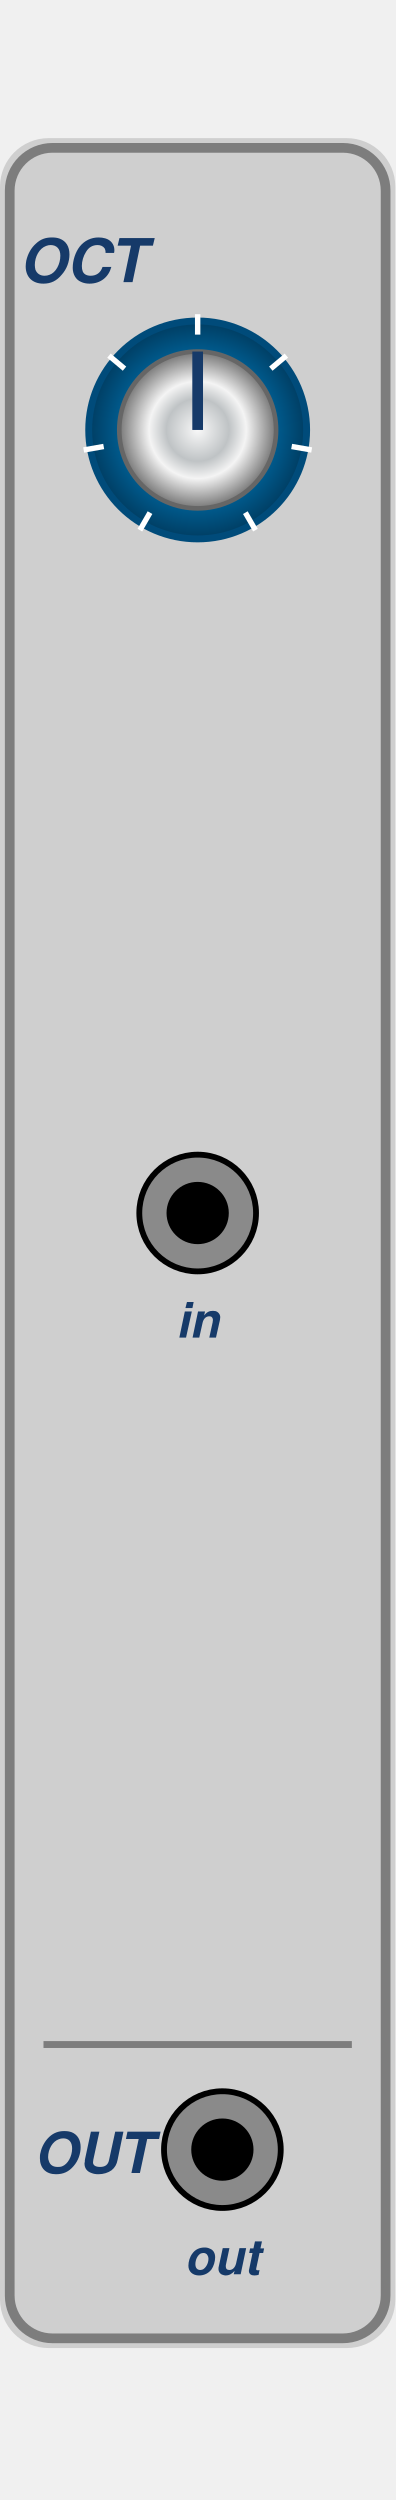
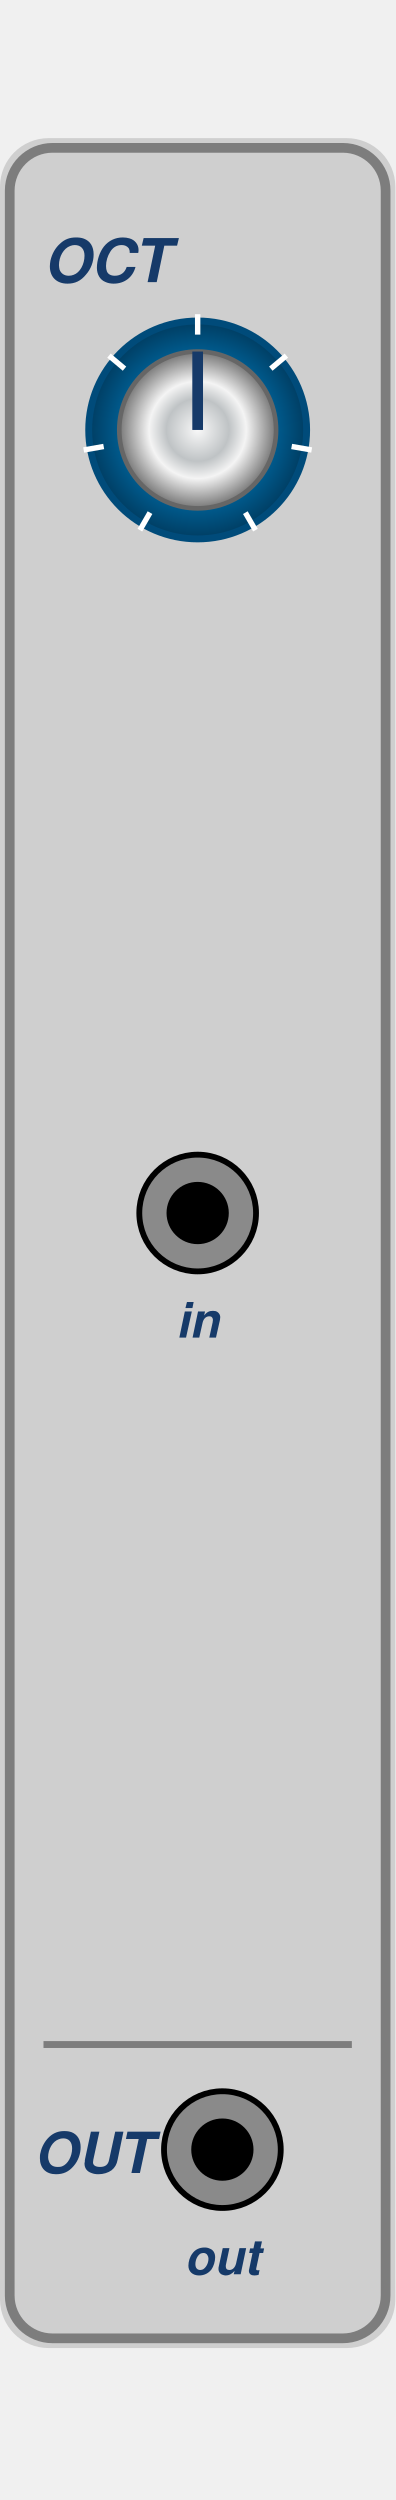
<svg xmlns="http://www.w3.org/2000/svg" width="20.32mm" height="128.5mm" viewBox="3.9 0 20.32 128.5" font-family="Arial Narrow, Helvetica, Arial, sans-serif">
  <defs>
    <linearGradient id="metalStripV" x1="0" y1="0" x2="1" y2="0">
      <stop offset="0" stop-color="#f8f8f8" />
      <stop offset="0.45" stop-color="#d8dbdd" />
      <stop offset="0.7" stop-color="#f4f4f4" />
      <stop offset="1" stop-color="#9a9a9a" />
    </linearGradient>
    <linearGradient id="metalStripH" x1="0" y1="0" x2="0" y2="1">
      <stop offset="0" stop-color="#f8f8f8" />
      <stop offset="0.45" stop-color="#d8dbdd" />
      <stop offset="0.7" stop-color="#f4f4f4" />
      <stop offset="1" stop-color="#9a9a9a" />
    </linearGradient>
    <radialGradient id="metalDisc">
      <stop offset="0" stop-color="#f8f8f8" />
      <stop offset="0.45" stop-color="#d8dbdd" />
      <stop offset="0.7" stop-color="#f4f4f4" />
      <stop offset="1" stop-color="#9a9a9a" />
    </radialGradient>
    <radialGradient id="blueRing">
      <stop offset="0" stop-color="#1688cc" />
      <stop offset="0.55" stop-color="#006da8" />
      <stop offset="1" stop-color="#003d62" />
    </radialGradient>
    <radialGradient id="orangeRing">
      <stop offset="0" stop-color="#f2953a" />
      <stop offset="0.55" stop-color="#d06b00" />
      <stop offset="1" stop-color="#6f3800" />
    </radialGradient>
    <radialGradient id="greenRing">
      <stop offset="0" stop-color="#3ec06a" />
      <stop offset="0.55" stop-color="#149146" />
      <stop offset="1" stop-color="#0a4a24" />
    </radialGradient>
    <radialGradient id="purpleRing">
      <stop offset="0" stop-color="#a07ae0" />
      <stop offset="0.55" stop-color="#7548c0" />
      <stop offset="1" stop-color="#3d2268" />
    </radialGradient>
    <radialGradient id="blueDial">
      <stop offset="0" stop-color="#1d79b7" />
      <stop offset="0.6" stop-color="#00639a" />
      <stop offset="1" stop-color="#00456e" />
    </radialGradient>
    <radialGradient id="knobCap">
      <stop offset="0" stop-color="#f8f8f8" />
      <stop offset="0.4" stop-color="#bfc3c5" />
      <stop offset="0.62" stop-color="#f4f4f4" />
      <stop offset="1" stop-color="#777777" />
    </radialGradient>
    <radialGradient id="redLed">
      <stop offset="0" stop-color="#ff4a4a" />
      <stop offset="0.55" stop-color="#d00000" />
      <stop offset="1" stop-color="#650000" />
    </radialGradient>
    <radialGradient id="greenLed">
      <stop offset="0" stop-color="#5cf07a" />
      <stop offset="0.55" stop-color="#12a531" />
      <stop offset="1" stop-color="#054d15" />
    </radialGradient>
    <radialGradient id="orangeLed">
      <stop offset="0" stop-color="#ffbf5c" />
      <stop offset="0.55" stop-color="#ef7d00" />
      <stop offset="1" stop-color="#7a3a00" />
    </radialGradient>
  </defs>
  <g transform="translate(3.9 7.0994)">
    <rect x="0" y="0" width="20.32" height="113.591" rx="2.5" fill="#cfcfcf" />
    <rect x="0.5" y="0.5" width="19.32" height="112.591" rx="2.2" fill="none" stroke="#7d7d7d" stroke-width="0.5" />
-     <text x="4.251" y="7.4" font-size="3.106" font-weight="700" font-style="italic" fill="#163a69" text-anchor="middle" font-family="Arial Narrow, Helvetica, Arial, sans-serif">OCT</text>
+     <text x="2.235" y="7.4" font-size="3.106" font-weight="700" font-style="italic" fill="#163a69" text-anchor="start" font-family="Arial Narrow, Helvetica, Arial, sans-serif">OCT</text>
    <g data-wcoast-param="octave" data-wcoast-cx="10.16" data-wcoast-cy="15" data-wcoast-angle-min="-150" data-wcoast-angle-max="150">
      <circle cx="10.16" cy="15" r="5.6" fill="url(#blueRing)" stroke="#004b7a" stroke-width="0.355" />
      <circle cx="10.16" cy="15" r="4.03" fill="url(#knobCap)" stroke="#666666" stroke-width="0.237" />
      <g data-wcoast-role="indicator">
        <line x1="7.71" y1="19.25" x2="7.19" y2="20.15" stroke="#ffffff" stroke-width="0.278" />
        <line x1="5.33" y1="15.85" x2="4.30" y2="16.03" stroke="#ffffff" stroke-width="0.278" />
        <line x1="6.40" y1="11.85" x2="5.60" y2="11.18" stroke="#ffffff" stroke-width="0.278" />
        <line x1="10.16" y1="10.10" x2="10.16" y2="9.05" stroke="#ffffff" stroke-width="0.278" />
        <line x1="13.92" y1="11.85" x2="14.72" y2="11.18" stroke="#ffffff" stroke-width="0.278" />
        <line x1="14.99" y1="15.85" x2="16.02" y2="16.03" stroke="#ffffff" stroke-width="0.278" />
        <line x1="12.61" y1="19.25" x2="13.13" y2="20.15" stroke="#ffffff" stroke-width="0.278" />
        <line x1="10.16" y1="15" x2="10.16" y2="10.97" stroke="#163a69" stroke-width="0.55" />
      </g>
    </g>
    <g data-wcoast-port="pitchIn" data-wcoast-cx="10.16" data-wcoast-cy="55.25">
      <circle cx="10.16" cy="55.25" r="3" fill="#8a8a8a" stroke="#000000" stroke-width="0.3" />
      <circle cx="10.16" cy="55.25" r="1.6" fill="#000000" />
    </g>
    <text x="10.16" y="61.654" font-size="2.506" font-weight="700" font-style="italic" fill="#163a69" text-anchor="middle" font-family="Arial Narrow, Helvetica, Arial, sans-serif">in</text>
    <line x1="2.235" y1="97.99" x2="18.085" y2="97.99" stroke="#7d7d7d" stroke-width="0.355" />
    <text x="1.74" y="104.59" font-size="2.906" font-weight="700" font-style="italic" fill="#163a69" text-anchor="start" font-family="Arial Narrow, Helvetica, Arial, sans-serif">OUT</text>
    <g data-wcoast-port="pitchOut" data-wcoast-cx="11.43" data-wcoast-cy="103.3912">
      <circle cx="11.43" cy="103.391" r="3" fill="#8a8a8a" stroke="#000000" stroke-width="0.3" />
      <circle cx="11.43" cy="103.391" r="1.6" fill="#000000" />
    </g>
    <text x="11.43" y="109.796" font-size="2.506" font-weight="700" font-style="italic" fill="#163a69" text-anchor="middle" font-family="Arial Narrow, Helvetica, Arial, sans-serif">out</text>
  </g>
</svg>
